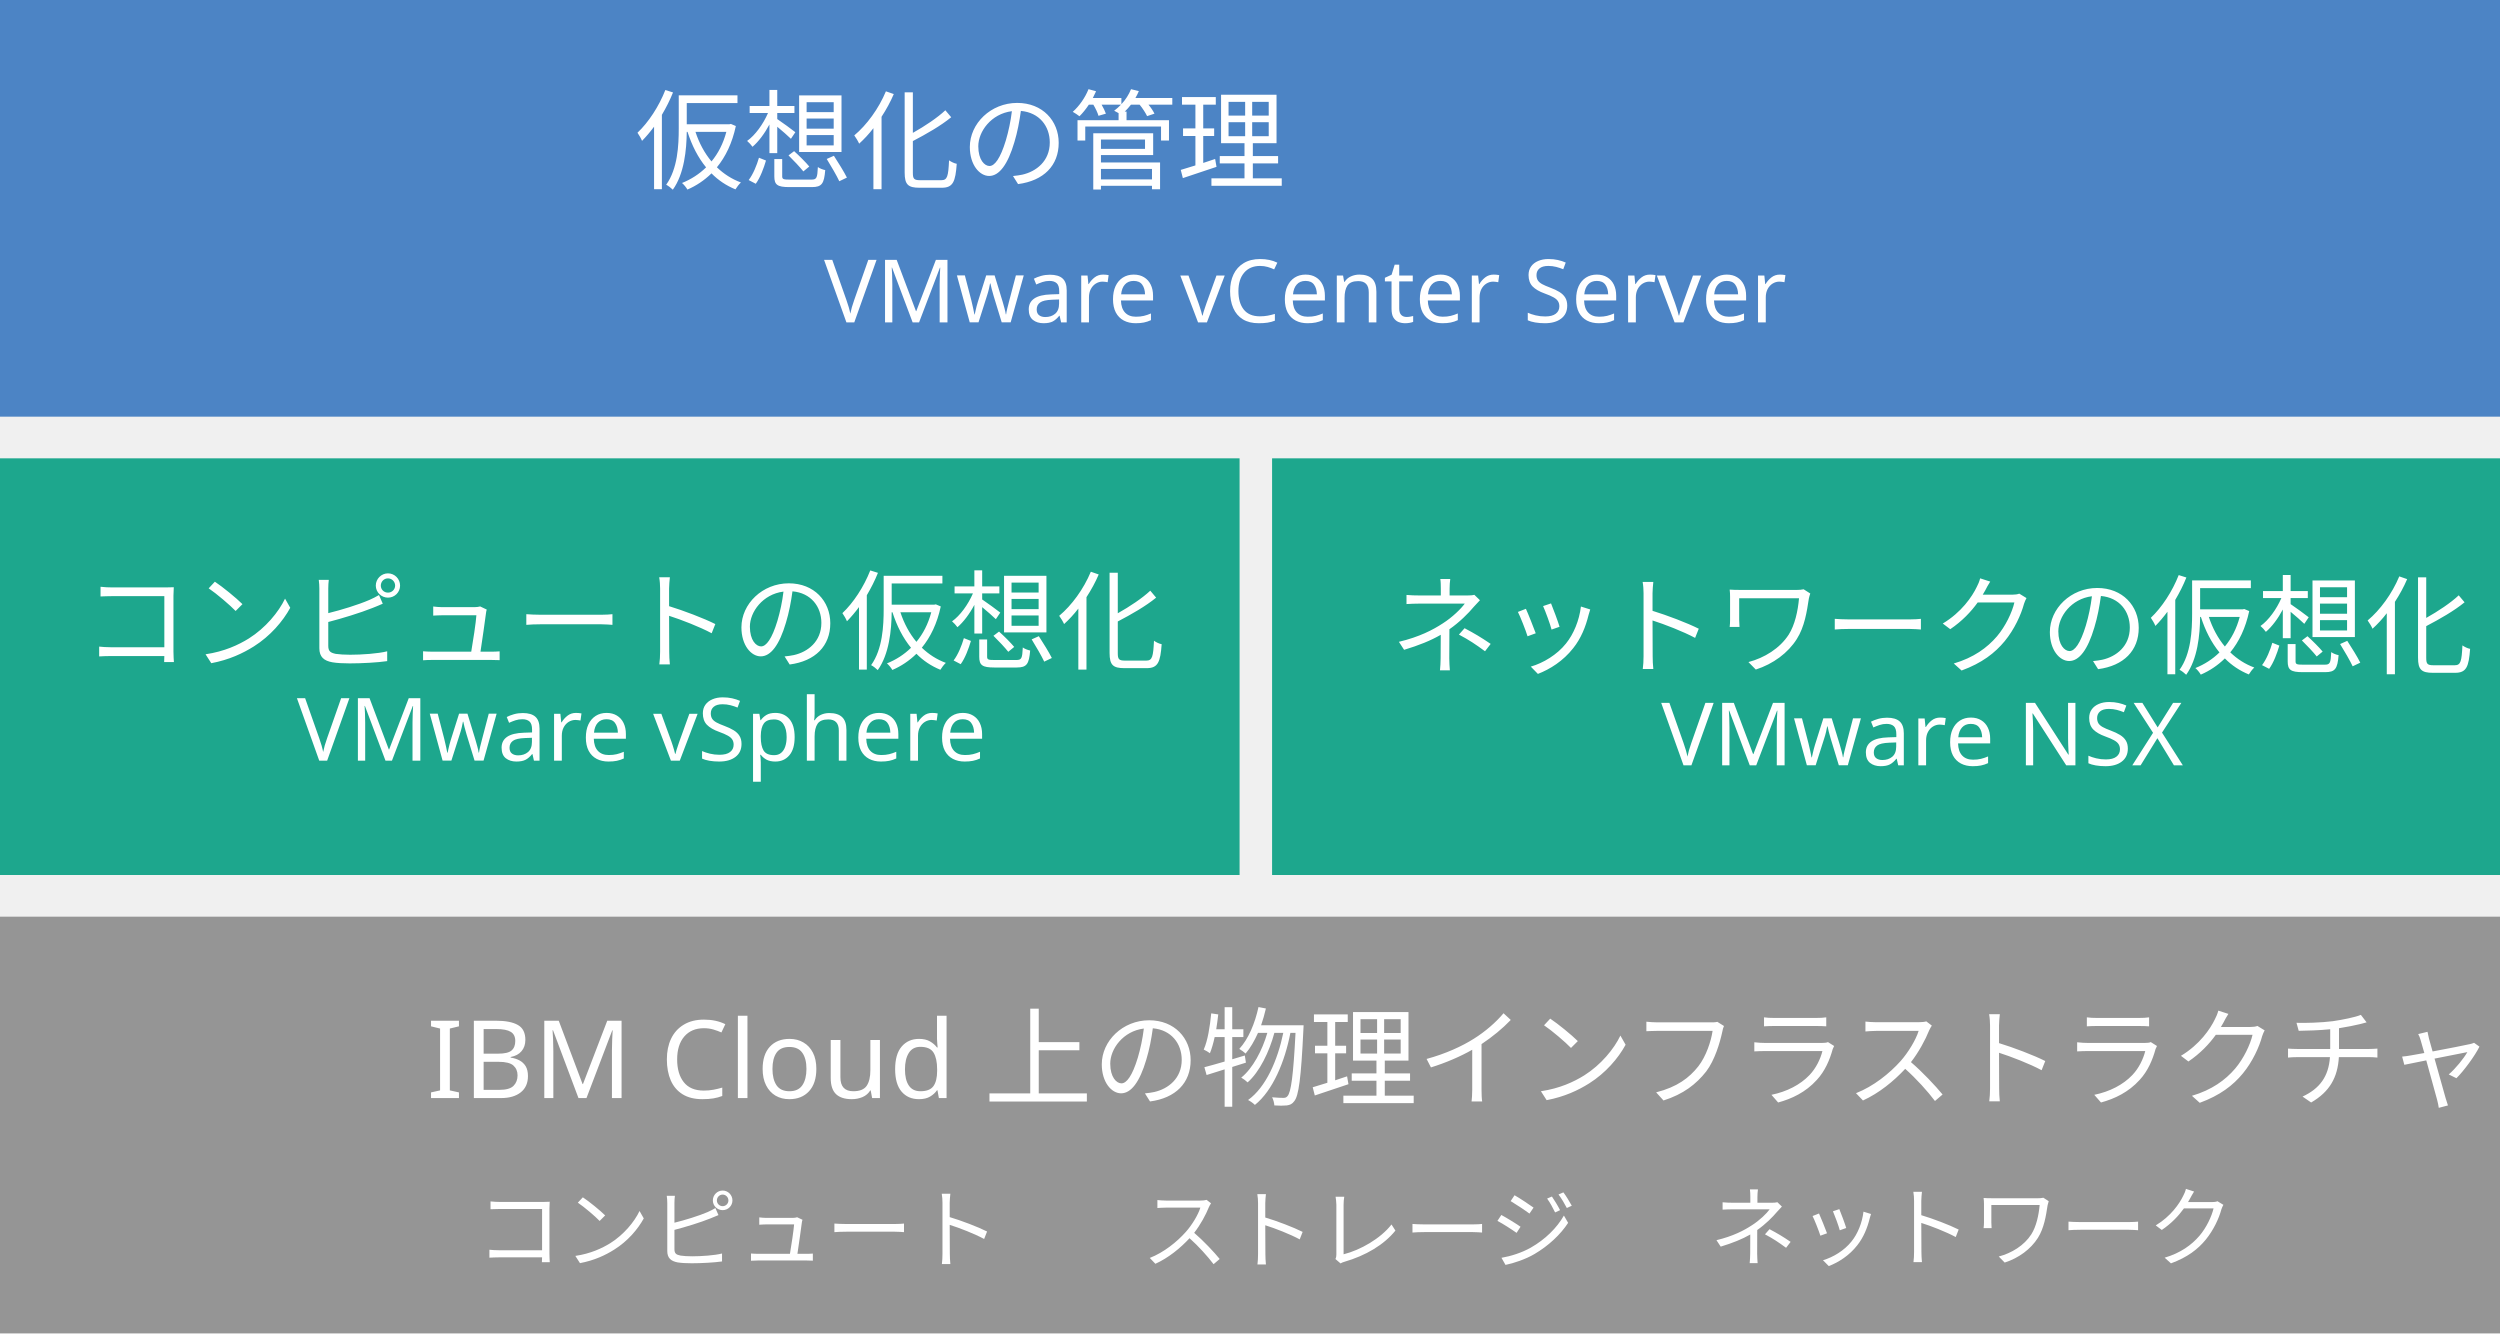
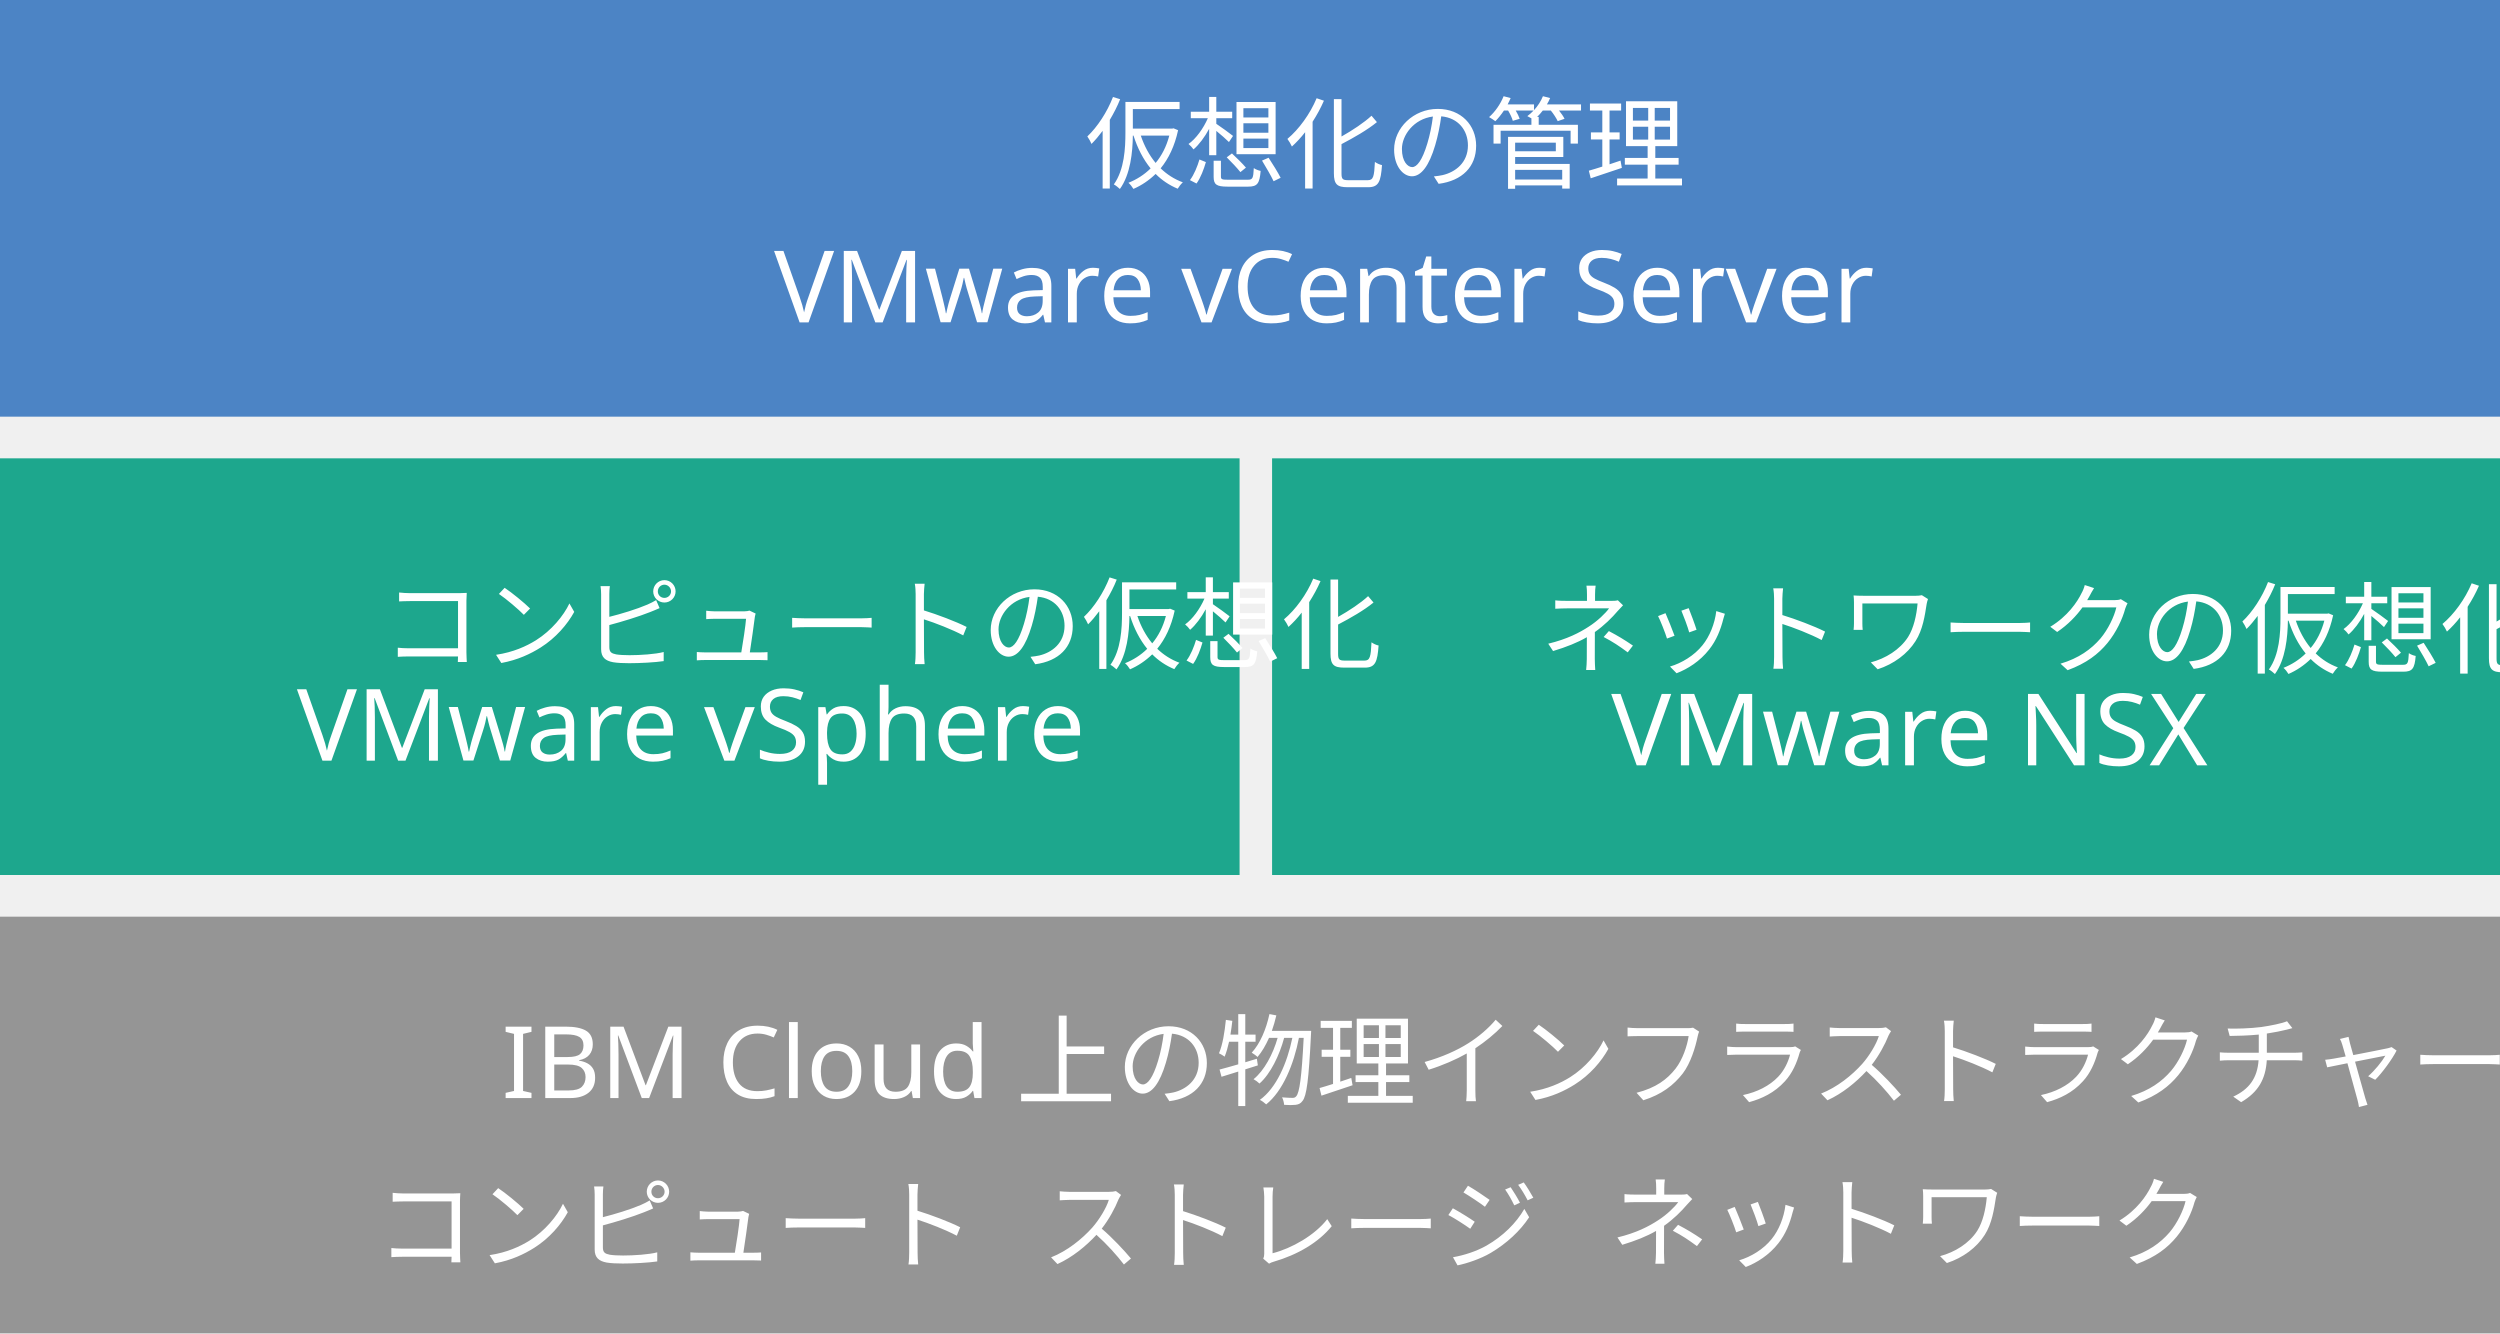
<svg xmlns="http://www.w3.org/2000/svg" version="1.1" id="Layer_1" x="0px" y="0px" viewBox="0 0 600 320" style="enable-background:new 0 0 600 320;" xml:space="preserve">
-   <style type="text/css">
+   <defs id="defs45" />
+   <style type="text/css" id="style2">
	.st0{fill:#4C84C5;}
	.st1{fill:#959595;}
	.st2{fill:#1DA78D;}
	.st3{fill:#FFFFFF;}
	.st4{font-family:'Roboto-Light';}
	.st5{font-size:26px;}
	.st6{font-size:21px;}
</style>
-   <rect class="st0" width="600" height="100" />
-   <rect y="220" class="st1" width="600" height="100" />
-   <rect y="110" class="st2" width="297.5" height="100" />
-   <rect x="305.3" y="110" class="st2" width="294.7" height="100" />
-   <text transform="matrix(1 0 0 1 152.4775 43.3711)">
-     <tspan x="0" y="0" class="st3 st4 st5">仮想化の管理</tspan>
-     <tspan x="45.3" y="34" class="st3 st4 st6">VMware vCenter Server</tspan>
+   <rect class="st0" width="600" height="100" id="rect4" />
+   <rect y="220" class="st1" width="600" height="100" id="rect6" />
+   <rect y="110" class="st2" width="297.5" height="100" id="rect8" />
+   <rect x="305.3" y="110" class="st2" width="294.7" height="100" id="rect10" />
+   <text id="text16" x="140.477" y="43.371" style="font-style:normal;font-variant:normal;font-weight:normal;font-stretch:normal;font-size:24px;font-family:'MS UI Gothic';-inkscape-font-specification:'MS UI Gothic, Normal';font-variant-ligatures:normal;font-variant-caps:normal;font-variant-numeric:normal;font-feature-settings:normal;text-align:start;writing-mode:lr-tb;text-anchor:start">
+     <tspan x="140.477" y="43.371" class="st3 st4 st5" id="tspan12" style="font-style:normal;font-variant:normal;font-weight:normal;font-stretch:normal;font-size:24px;font-family:'MS UI Gothic';-inkscape-font-specification:'MS UI Gothic, Normal';font-variant-ligatures:normal;font-variant-caps:normal;font-variant-numeric:normal;font-feature-settings:normal;text-align:start;writing-mode:lr-tb;text-anchor:start;fill:#ffffff">　　　　　仮想化の管理</tspan>
+     <tspan x="185.778" y="77.371" class="st3 st4 st6" id="tspan14" style="font-style:normal;font-variant:normal;font-weight:normal;font-stretch:normal;font-size:24px;font-family:'MS UI Gothic';-inkscape-font-specification:'MS UI Gothic, Normal';font-variant-ligatures:normal;font-variant-caps:normal;font-variant-numeric:normal;font-feature-settings:normal;text-align:start;writing-mode:lr-tb;text-anchor:start;fill:#ffffff">VMware vCenter Server</tspan>
  </text>
-   <text transform="matrix(1 0 0 1 19.6601 158.6688)">
-     <tspan x="0" y="0" class="st3 st4 st5">コンピュートの仮想化</tspan>
-     <tspan x="51.6" y="23.9" class="st3 st4 st6">VMware vSphere</tspan>
+   <text transform="translate(19.6601,158.6688)" id="text22" style="font-style:normal;font-variant:normal;font-weight:normal;font-stretch:normal;font-size:24px;font-family:'MS UI Gothic';-inkscape-font-specification:'MS UI Gothic, Normal';font-variant-ligatures:normal;font-variant-caps:normal;font-variant-numeric:normal;font-feature-settings:normal;text-align:start;writing-mode:lr-tb;text-anchor:start">
+     <tspan x="0" y="0" class="st3 st4 st5" id="tspan18" style="font-style:normal;font-variant:normal;font-weight:normal;font-stretch:normal;font-size:24px;font-family:'MS UI Gothic';-inkscape-font-specification:'MS UI Gothic, Normal';font-variant-ligatures:normal;font-variant-caps:normal;font-variant-numeric:normal;font-feature-settings:normal;text-align:start;writing-mode:lr-tb;text-anchor:start;fill:#ffffff">　　　コンピュートの仮想化</tspan>
+     <tspan x="51.6" y="23.9" class="st3 st4 st6" id="tspan20" style="font-style:normal;font-variant:normal;font-weight:normal;font-stretch:normal;font-size:24px;font-family:'MS UI Gothic';-inkscape-font-specification:'MS UI Gothic, Normal';font-variant-ligatures:normal;font-variant-caps:normal;font-variant-numeric:normal;font-feature-settings:normal;text-align:start;writing-mode:lr-tb;text-anchor:start;fill:#ffffff">VMware vSphere</tspan>
  </text>
-   <text transform="matrix(1 0 0 1 333.6861 159.7861)">
-     <tspan x="0" y="0" class="st3 st4 st5">ネットワークの仮想化</tspan>
-     <tspan x="65" y="23.9" class="st3 st4 st6">VMware NSX</tspan>
+   <text id="text28" x="321.686" y="159.786" style="font-style:normal;font-variant:normal;font-weight:normal;font-stretch:normal;font-size:24px;font-family:'MS UI Gothic';-inkscape-font-specification:'MS UI Gothic, Normal';font-variant-ligatures:normal;font-variant-caps:normal;font-variant-numeric:normal;font-feature-settings:normal;text-align:start;writing-mode:lr-tb;text-anchor:start">
+     <tspan x="321.686" y="159.786" class="st3 st4 st5" id="tspan24" style="font-style:normal;font-variant:normal;font-weight:normal;font-stretch:normal;font-size:24px;font-family:'MS UI Gothic';-inkscape-font-specification:'MS UI Gothic, Normal';font-variant-ligatures:normal;font-variant-caps:normal;font-variant-numeric:normal;font-feature-settings:normal;text-align:start;writing-mode:lr-tb;text-anchor:start;fill:#ffffff">　　ネットワークの仮想化</tspan>
+     <tspan x="386.686" y="183.686" class="st3 st4 st6" id="tspan26" style="font-style:normal;font-variant:normal;font-weight:normal;font-stretch:normal;font-size:24px;font-family:'MS UI Gothic';-inkscape-font-specification:'MS UI Gothic, Normal';font-variant-ligatures:normal;font-variant-caps:normal;font-variant-numeric:normal;font-feature-settings:normal;text-align:start;writing-mode:lr-tb;text-anchor:start;fill:#ffffff">VMware NSX</tspan>
  </text>
-   <text transform="matrix(1 0 0 1 102.3994 263.5371)">
-     <tspan x="0" y="0" class="st3 st4 st5">IBM Cloud 上の物理インフラストラクチャー</tspan>
-     <tspan x="390.7" y="0" class="st3 st4 st6"> </tspan>
+   <text id="text34" x="96.399" y="263.537" style="font-style:normal;font-variant:normal;font-weight:normal;font-stretch:normal;font-size:24px;font-family:'MS UI Gothic';-inkscape-font-specification:'MS UI Gothic, Normal';font-variant-ligatures:normal;font-variant-caps:normal;font-variant-numeric:normal;font-feature-settings:normal;text-align:start;writing-mode:lr-tb;text-anchor:start">
+     <tspan x="96.399" y="263.537" class="st3 st4 st5" id="tspan30" style="font-style:normal;font-variant:normal;font-weight:normal;font-stretch:normal;font-size:24px;font-family:'MS UI Gothic';-inkscape-font-specification:'MS UI Gothic, Normal';font-variant-ligatures:normal;font-variant-caps:normal;font-variant-numeric:normal;font-feature-settings:normal;text-align:start;writing-mode:lr-tb;text-anchor:start;fill:#ffffff">　IBM Cloud 上の物理インフラストラクチャー</tspan>
+     <tspan x="487.099" y="263.537" class="st3 st4 st6" id="tspan32" style="font-style:normal;font-variant:normal;font-weight:normal;font-stretch:normal;font-size:24px;font-family:'MS UI Gothic';-inkscape-font-specification:'MS UI Gothic, Normal';font-variant-ligatures:normal;font-variant-caps:normal;font-variant-numeric:normal;font-feature-settings:normal;text-align:start;writing-mode:lr-tb;text-anchor:start;fill:#ffffff" />
  </text>
-   <text transform="matrix(1 0 0 1 410.2971 302.2838)" class="st3 st4 st6">ネットワーク</text>
-   <text transform="matrix(1 0 0 1 273.8523 302.8424)" class="st3 st4 st6">ストレージ</text>
-   <text transform="matrix(1 0 0 1 114.1154 302.7475)" class="st3 st4 st6">コンピュート</text>
+   <text class="st3 st4 st6" id="text36" x="386.297" y="302.284" style="font-size:24px;font-family:'MS UI Gothic';fill:#ffffff;-inkscape-font-specification:'MS UI Gothic, Normal';font-weight:normal;font-style:normal;font-stretch:normal;font-variant:normal;text-anchor:start;text-align:start;writing-mode:lr;font-variant-ligatures:normal;font-variant-caps:normal;font-variant-numeric:normal;font-feature-settings:normal;">ネットワーク</text>
+   <text class="st3 st4 st6" id="text38" x="249.852" y="302.842" style="font-size:24px;font-family:'MS UI Gothic';fill:#ffffff;-inkscape-font-specification:'MS UI Gothic, Normal';font-weight:normal;font-style:normal;font-stretch:normal;font-variant:normal;text-anchor:start;text-align:start;writing-mode:lr;font-variant-ligatures:normal;font-variant-caps:normal;font-variant-numeric:normal;font-feature-settings:normal;">ストレージ</text>
+   <text class="st3 st4 st6" id="text40" x="90.115" y="302.748" style="font-size:24px;font-family:'MS UI Gothic';fill:#ffffff;-inkscape-font-specification:'MS UI Gothic, Normal';font-weight:normal;font-style:normal;font-stretch:normal;font-variant:normal;text-anchor:start;text-align:start;writing-mode:lr;font-variant-ligatures:normal;font-variant-caps:normal;font-variant-numeric:normal;font-feature-settings:normal;">コンピュート</text>
</svg>
